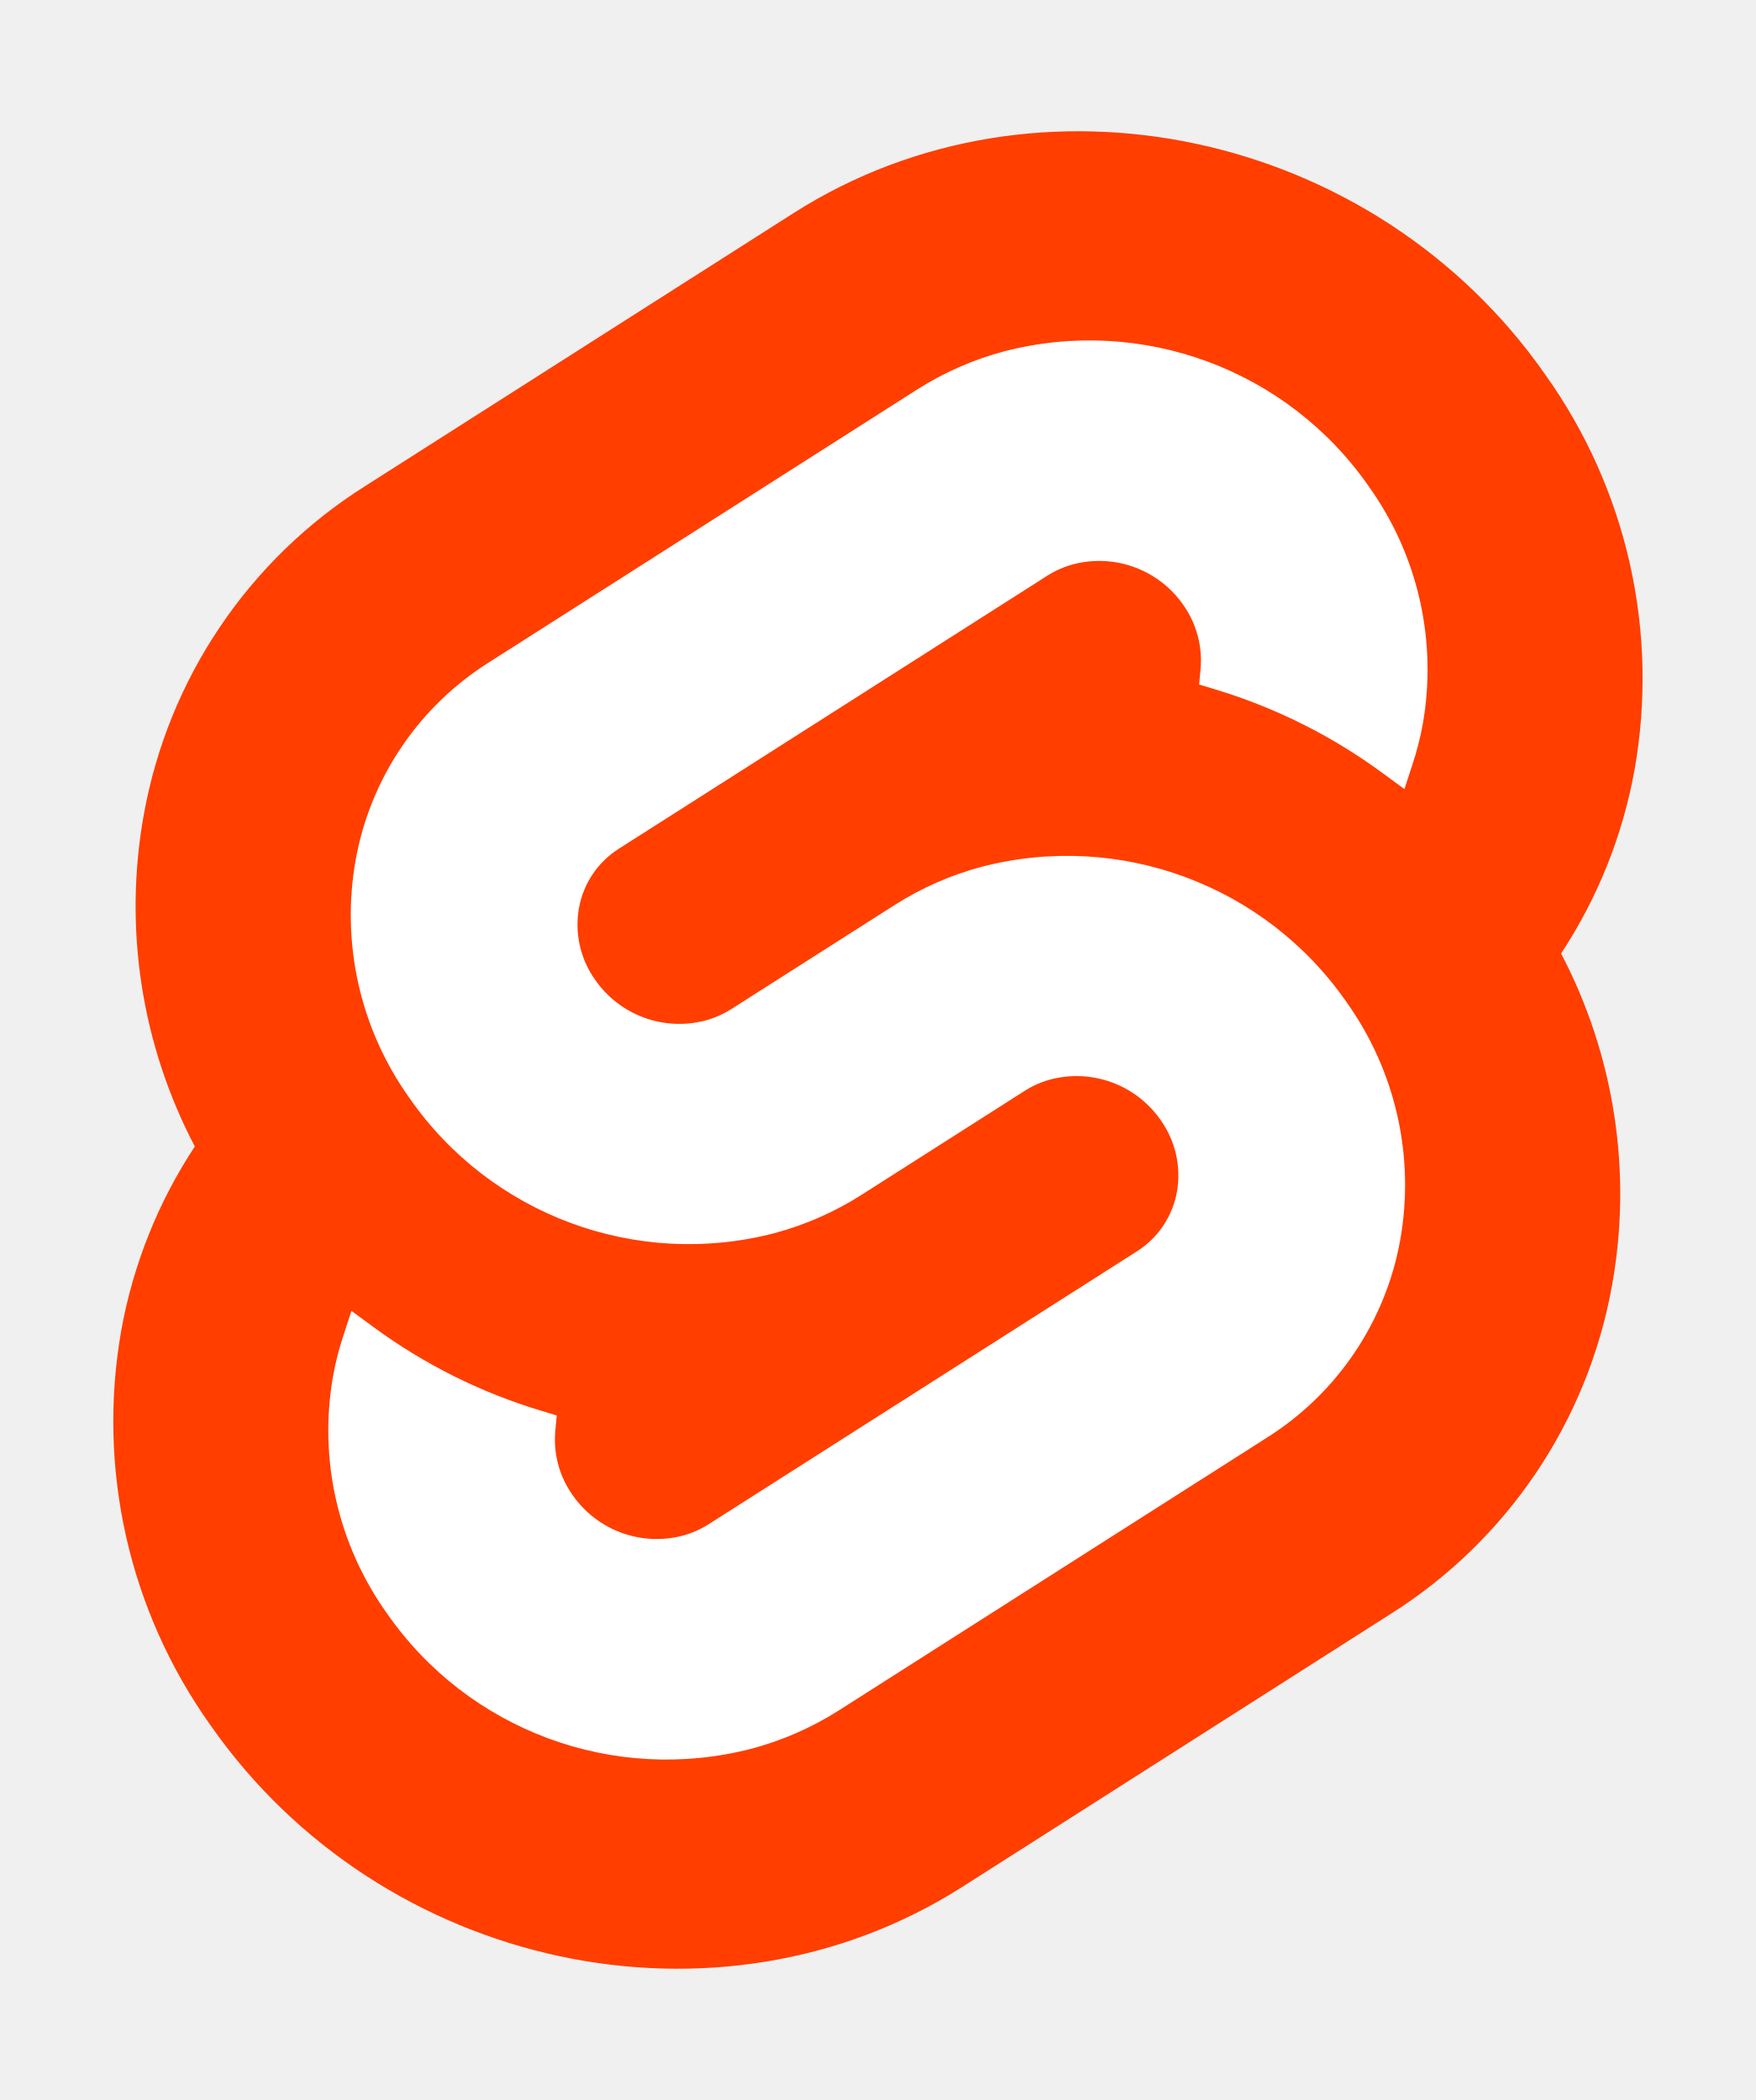
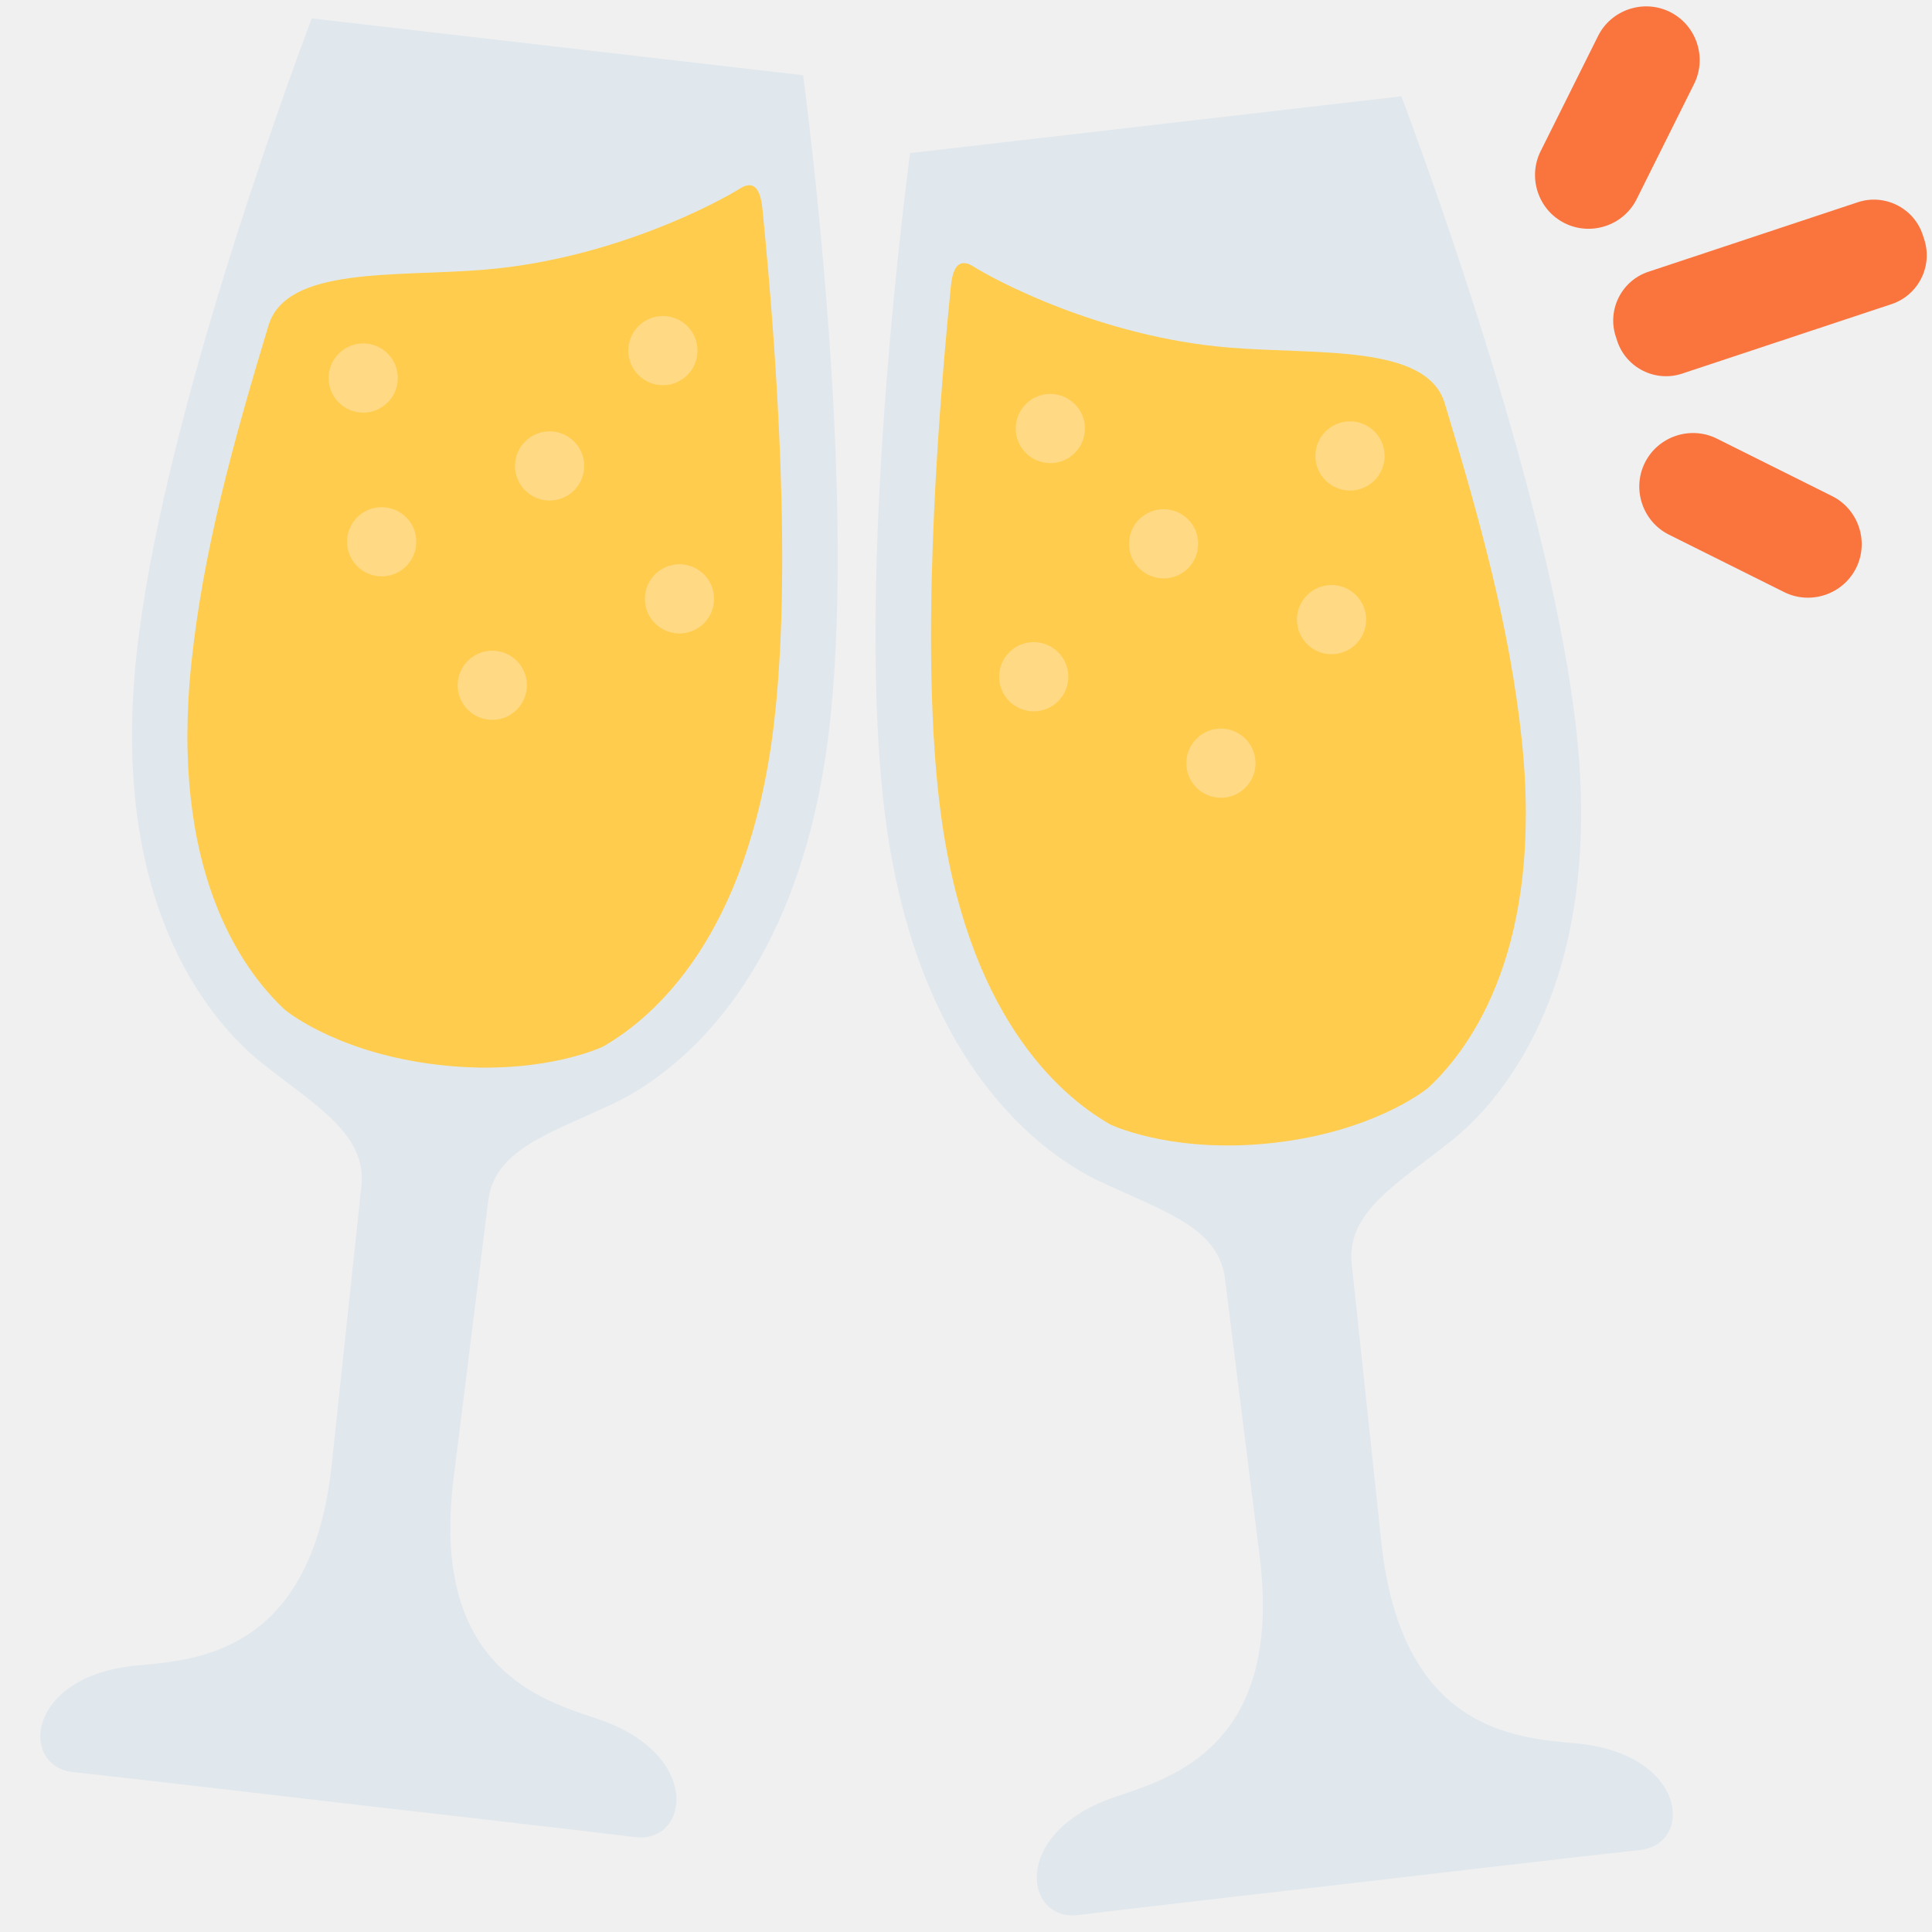
- <svg xmlns="http://www.w3.org/2000/svg" width="107" height="128" viewBox="0 0 107 128">
-   <path d="M94.157 22.819c-10.4-14.885-30.94-19.297-45.792-9.835L22.282 29.608A29.92 29.92 0 0 0 8.764 49.65a31.5 31.5 0 0 0 3.108 20.231 30 30 0 0 0-4.477 11.183 31.9 31.9 0 0 0 5.448 24.116c10.402 14.887 30.942 19.297 45.791 9.835l26.083-16.624A29.92 29.92 0 0 0 98.235 78.35a31.53 31.53 0 0 0-3.105-20.232 30 30 0 0 0 4.474-11.182 31.88 31.88 0 0 0-5.447-24.116" style="fill:#ff3e00" />
-   <path d="M45.817 106.582a20.72 20.72 0 0 1-22.237-8.243 19.17 19.17 0 0 1-3.277-14.503 18 18 0 0 1 .624-2.435l.49-1.498 1.337.981a33.6 33.6 0 0 0 10.203 5.098l.97.294-.09.968a5.85 5.85 0 0 0 1.052 3.878 6.24 6.24 0 0 0 6.695 2.485 5.8 5.8 0 0 0 1.603-.704L69.27 76.28a5.43 5.43 0 0 0 2.45-3.631 5.8 5.8 0 0 0-.987-4.371 6.24 6.24 0 0 0-6.698-2.487 5.7 5.7 0 0 0-1.6.704l-9.953 6.345a19 19 0 0 1-5.296 2.326 20.72 20.72 0 0 1-22.237-8.243 19.17 19.17 0 0 1-3.277-14.502 17.99 17.99 0 0 1 8.13-12.052l26.081-16.623a19 19 0 0 1 5.3-2.329 20.72 20.72 0 0 1 22.237 8.243 19.17 19.17 0 0 1 3.277 14.503 18 18 0 0 1-.624 2.435l-.49 1.498-1.337-.98a33.6 33.6 0 0 0-10.203-5.1l-.97-.294.09-.968a5.86 5.86 0 0 0-1.052-3.878 6.24 6.24 0 0 0-6.696-2.485 5.8 5.8 0 0 0-1.602.704L37.73 51.72a5.42 5.42 0 0 0-2.449 3.63 5.79 5.79 0 0 0 .986 4.372 6.24 6.24 0 0 0 6.698 2.486 5.8 5.8 0 0 0 1.602-.704l9.952-6.342a19 19 0 0 1 5.295-2.328 20.72 20.72 0 0 1 22.237 8.242 19.17 19.17 0 0 1 3.277 14.503 18 18 0 0 1-8.13 12.053l-26.081 16.622a19 19 0 0 1-5.3 2.328" style="fill:#fff" />
+ <svg xmlns="http://www.w3.org/2000/svg" viewBox="0 0 36 36">
+   <path fill="#FA743E" d="M29.156 4.159c-.492-.245-.694-.849-.449-1.341l1.07-2.146c.245-.492.849-.694 1.341-.449s.694.849.449 1.341l-1.07 2.146c-.245.492-.849.694-1.341.449m.98 2.199l-.027-.083c-.167-.499.104-1.043.603-1.21l3.904-1.296c.498-.167 1.044.104 1.21.603l.027.083c.167.499-.105 1.044-.604 1.211l-3.903 1.295c-.498.167-1.043-.104-1.21-.603m.514 2.264c-.245.492-.043 1.096.449 1.341l2.146 1.07c.492.245 1.096.043 1.341-.449s.043-1.096-.449-1.341l-2.146-1.07c-.492-.245-1.096-.043-1.341.449" />
+   <path fill="#E1E8ED" d="M11.13 32.026c-1.042-.349-3.118-.951-2.678-4.476l.646-5.174c.121-.97 1.177-1.265 2.329-1.811 1.001-.475 3.415-2.103 4.009-6.857.518-4.156-.265-10.722-.47-12.307L10.388.872l-4.58-.53c-.562 1.497-2.823 7.71-3.267 11.875-.507 4.764 1.472 6.9 2.338 7.591.997.794 1.958 1.322 1.854 2.294-.103.972-.177 1.652-.552 5.185-.376 3.532-2.535 3.644-3.629 3.746-2.077.193-2.192 1.882-1.188 1.988 1.006.108 5.235.603 5.235.603s4.231.484 5.234.608c1.002.127 1.275-1.544-.703-2.206z" />
+   <path fill="#FFCC4D" d="M13.783 3.516c-.383.243-2.359 1.308-4.743 1.508-1.653.14-3.701-.07-4.037 1.041-.678 2.241-1.217 4.221-1.434 6.262-.412 3.865.928 5.729 1.73 6.48l.022.019c.098.079 1.052.808 2.85 1.016 1.786.207 2.917-.273 3.047-.332.014-.006.018-.009.031-.016.953-.549 2.68-2.058 3.161-5.913.354-2.842.069-6.934-.194-9.597-.02-.204-.05-.711-.433-.468z" />
+   <circle fill="#FFD983" cx="12.352" cy="6.533" r=".645" />
+   <circle fill="#FFD983" cx="10.241" cy="8.682" r=".645" />
+   <circle fill="#FFD983" cx="12.661" cy="11.159" r=".645" />
+   <circle fill="#FFD983" cx="9.173" cy="12.769" r=".645" />
+   <circle fill="#FFD983" cx="7.112" cy="10.095" r=".645" />
+   <circle fill="#FFD983" cx="6.768" cy="7.044" r=".645" />
+   <path fill="#E1E8ED" d="M20.793 33.477c1.042-.349 3.118-.951 2.678-4.476l-.646-5.174c-.121-.97-1.177-1.265-2.329-1.811-1.001-.475-3.415-2.103-4.009-6.857-.518-4.156.265-10.722.47-12.307l4.578-.529 4.578-.529c.562 1.497 2.823 7.71 3.267 11.875.507 4.764-1.472 6.9-2.338 7.591-.997.794-1.958 1.322-1.854 2.294.103.972.177 1.652.552 5.185.376 3.532 2.535 3.644 3.629 3.746 2.077.193 2.192 1.882 1.188 1.988-1.006.108-5.235.603-5.235.603s-4.231.484-5.234.608c-1 .126-1.273-1.544.705-2.207z" />
+   <path fill="#FFCC4D" d="M18.14 4.967c.383.243 2.36 1.308 4.743 1.508 1.653.139 3.702-.071 4.038 1.041.678 2.241 1.217 4.221 1.434 6.262.412 3.865-.928 5.729-1.73 6.48l-.022.019c-.098.079-1.052.808-2.85 1.016-1.786.207-2.917-.273-3.047-.332-.014-.006-.018-.009-.031-.016-.953-.549-2.68-2.058-3.161-5.913-.354-2.842-.069-6.934.194-9.597.019-.204.049-.711.432-.468z" />
+   <circle fill="#FFD983" cx="19.571" cy="7.985" r=".645" />
+   <circle fill="#FFD983" cx="21.682" cy="10.133" r=".645" />
+   <circle fill="#FFD983" cx="19.262" cy="12.61" r=".645" />
+   <circle fill="#FFD983" cx="22.75" cy="14.221" r=".645" />
+   <circle fill="#FFD983" cx="24.811" cy="11.546" r=".645" />
+   <circle fill="#FFD983" cx="25.155" cy="8.496" r=".645" />
</svg>
